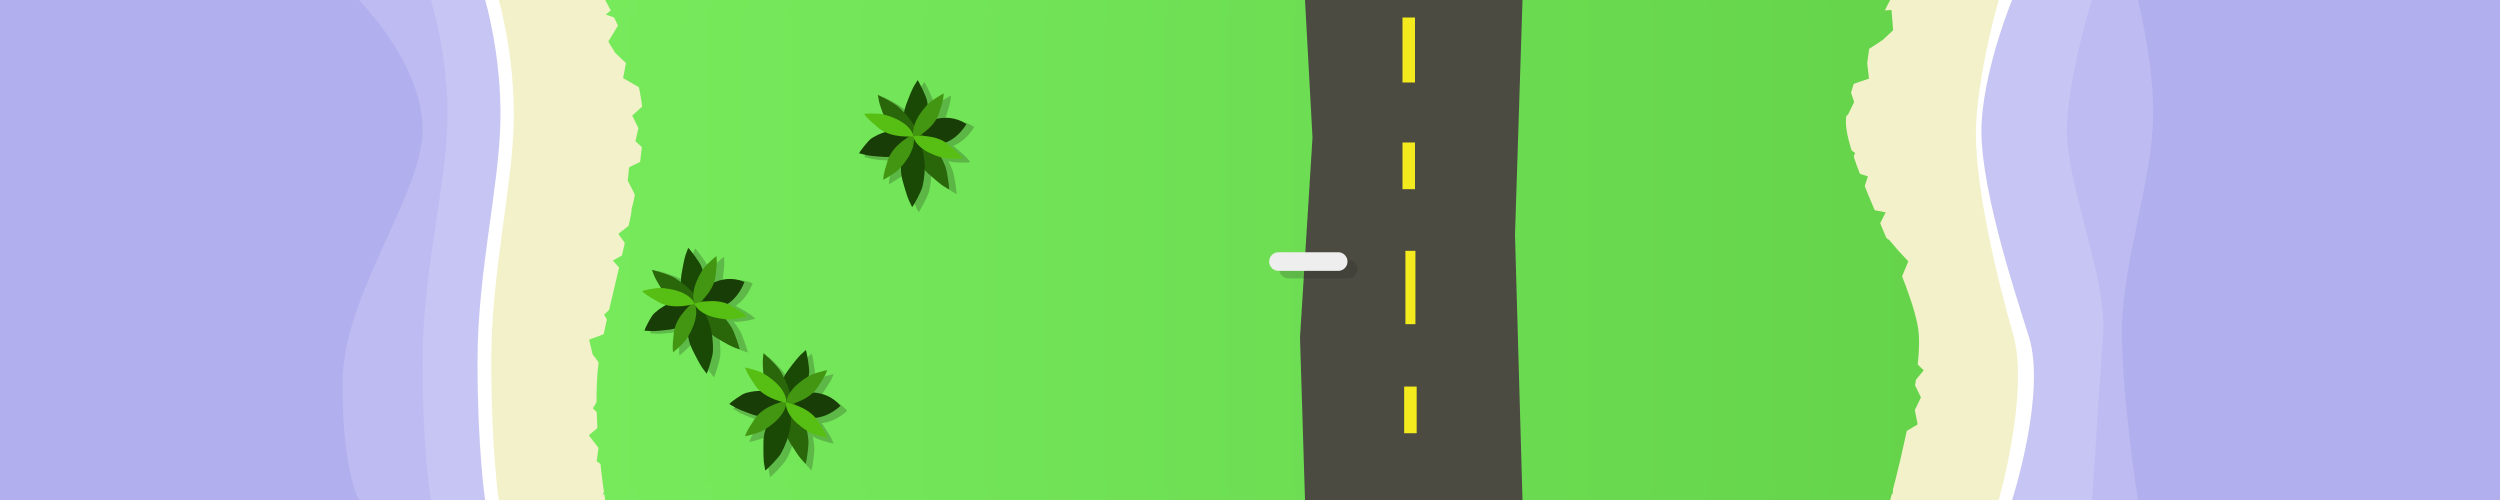
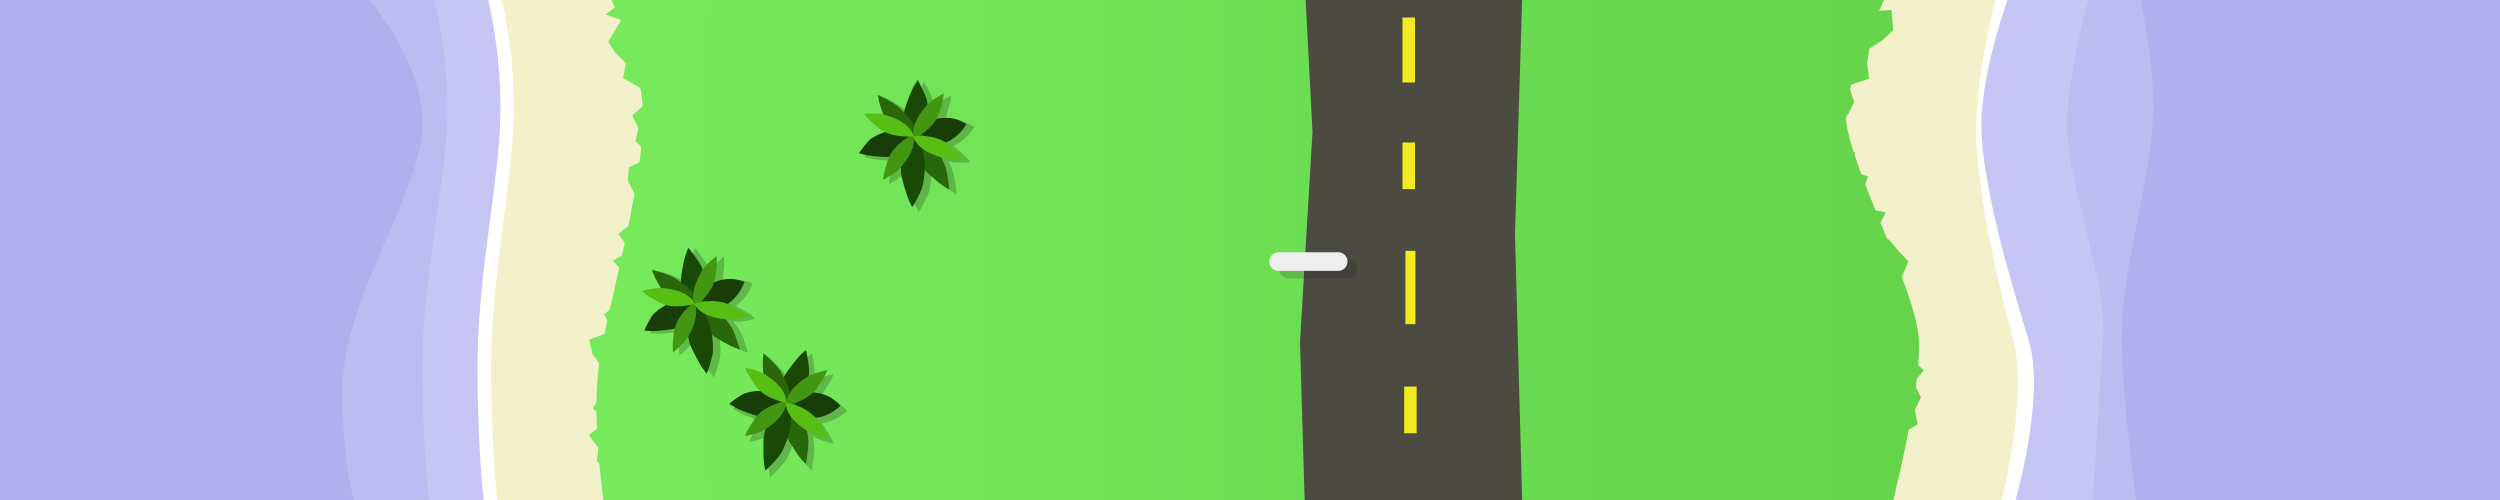
<svg xmlns="http://www.w3.org/2000/svg" version="1.1" id="Layer_2" x="0px" y="0px" width="1000px" height="200px" viewBox="-100 0 1000 200" enable-background="new -100 0 1000 200" xml:space="preserve">
-   <rect x="-100" fill="#B2AFEE" width="1000" height="200" />
-   <path opacity="0.15" fill="#FFFFFF" enable-background="new    " d="M755.148,200H43.558c0,0-6.558-11-6.558-46.5S68.407,79,69,52.5  S43.558,0,43.558,0h711.59c0,0,7.63,29.5,5.852,52.5c-1.781,23-10.305,49.236-12,73C747.304,149.264,755.148,200,755.148,200z" />
-   <path opacity="0.15" fill="#FFFFFF" enable-background="new    " d="M736.808,200H72.323c0,0-3.323-20-3.323-55.5  s9.414-69.5,9.967-96C79.521,22,72.323,0,72.323,0h664.483c0,0-8.305,25.5-9.966,48.5c-1.662,23,15.979,61.234,14.396,85  C739.654,157.264,736.808,200,736.808,200z" />
-   <path fill="#FFFFFF" d="M704.836,200H94.054c0,0-3.054-20-3.054-55.5s8.653-69.5,9.162-96C100.671,22,94.054,0,94.054,0h610.782  c0,0-10.635,25.5-12.161,48.5c-1.528,23,12.325,65.5,18.825,86C718.696,157.195,704.836,200,704.836,200z" />
-   <path fill="#F3F1C9" d="M699.5,200h-600c0,0-3-20-3-55.5s8.5-69.5,9-96S99.5,0,99.5,0h600c0,0-7.5,25.5-9,48.5  s8.75,64.5,14.75,85.25C711.863,156.62,699.5,200,699.5,200z" />
+   <rect x="-100" y="-5" fill="#B2AFEE" width="1000" height="210" />
+   <path opacity="0.15" fill="#FFFFFF" enable-background="new    " d="M755.148,205H43.558c0,0-6.558-11.55-6.558-48.825  C37,118.9,68.407,77.95,69,50.125S43.558-5,43.558-5h711.59c0,0,7.63,30.975,5.852,55.125c-1.781,24.15-10.305,51.698-12,76.65  C747.304,151.727,755.148,205,755.148,205z" />
+   <path opacity="0.15" fill="#FFFFFF" enable-background="new    " d="M736.808,205H72.323c0,0-3.323-21-3.323-58.275  c0-37.274,9.414-72.975,9.967-100.8C79.521,18.1,72.323-5,72.323-5h664.483c0,0-8.305,26.775-9.966,50.925  c-1.662,24.15,15.979,64.296,14.396,89.25C739.654,160.127,736.808,205,736.808,205z" />
+   <path fill="#FFFFFF" d="M704.836,205H94.054c0,0-3.054-21-3.054-58.275c0-37.274,8.653-72.975,9.162-100.8  C100.671,18.1,94.054-5,94.054-5h610.782c0,0-10.635,26.775-12.161,50.925c-1.528,24.15,12.325,68.775,18.825,90.3  C718.696,160.055,704.836,205,704.836,205z" />
+   <path fill="#F3F1C9" d="M699.5,205h-600c0,0-3-21-3-58.275c0-37.274,8.5-72.975,9-100.8C106,18.1,99.5-5,99.5-5h600  c0,0-7.5,26.775-9,50.925c-1.5,24.15,8.75,67.726,14.75,89.513C711.863,159.451,699.5,205,699.5,205z" />
  <linearGradient id="SVGID_1_" gradientUnits="userSpaceOnUse" x1="-266.387" y1="741" x2="262.621" y2="741" gradientTransform="matrix(1 0 0 1 405 -641)">
    <stop offset="0" style="stop-color:#77EA5C" />
    <stop offset="1" style="stop-color:#65D44B" />
  </linearGradient>
-   <path fill="url(#SVGID_1_)" d="M656.073,200H142.07c0,0-5.57-33.5-2.57-55.5c2.898-21.257,18-68.5,17.71-96  C156.973,25.987,142.07,0,142.07,0h514.003c0,0-17.349,32.5-17.71,48.5C638,64.5,666,113.999,667.5,133.5S656.073,200,656.073,200z" />
+   <path fill="url(#SVGID_1_)" d="M656.073,205H142.07c0,0-5.57-35.175-2.57-58.275c2.898-22.319,18-71.925,17.71-100.8  C156.973,22.286,142.07-5,142.07-5h514.003c0,0-17.349,34.125-17.71,50.925C638,62.725,666,114.699,667.5,135.175  C669,155.651,656.073,205,656.073,205z" />
  <g>
    <linearGradient id="SVGID_2_" gradientUnits="userSpaceOnUse" x1="-269.491" y1="741" x2="264.486" y2="741" gradientTransform="matrix(1 0 0 1 405 -641)">
      <stop offset="0" style="stop-color:#77EA5C" />
      <stop offset="1" style="stop-color:#65D44B" />
    </linearGradient>
    <polygon fill="url(#SVGID_2_)" points="657.041,197.781 650.551,192.061 645.028,198.872 639.504,196.951 633.979,195.664    628.451,189.623 622.926,199.757 617.402,193.675 611.879,197.189 606.356,189.613 600.834,196.507 595.311,195.226    589.787,198.073 584.263,191.998 578.737,199.479 573.21,195.282 567.685,189.502 562.16,198.069 556.636,195.588 551.112,192.02    545.589,199.524 540.064,191.951 534.539,195.662 529.012,197.298 523.485,195.909 517.96,190.06 512.436,196.328 506.912,194.591    501.387,195.192 495.861,195.308 490.334,192.623 484.807,191.074 479.282,199.702 473.757,193.49 468.232,192.849    462.706,198.017 457.179,191.076 451.651,197.569 446.126,192.482 440.601,189.923 435.075,192.463 429.547,192.327    424.02,195.821 418.494,193.13 412.968,195.31 407.441,196.158 401.913,200 396.386,195.521 390.86,195.05 385.333,197.538    379.805,198.371 374.278,196.914 368.751,194.943 363.224,193.424 357.696,191.775 352.169,197.298 346.641,190.194    341.113,192.721 335.59,190.802 330.062,199.776 324.536,192.103 319.013,190.414 313.49,197.583 307.964,194.232 302.435,198.884    296.909,197.133 291.385,192.447 285.858,198.562 280.33,193.967 274.804,192.533 269.277,198.344 263.748,196.881    258.221,194.515 252.692,192.845 247.164,195.165 241.635,199.246 236.106,198.806 230.576,195.393 225.047,199.542    219.517,199.052 213.986,192.439 208.455,190.426 202.925,197.84 197.395,199.812 191.869,199.135 186.34,193.099 180.808,195.159    175.277,193.024 169.745,198.422 164.212,190.373 158.682,194.709 153.147,195.572 147.609,191.499 140.906,198.229    145.016,188.992 138.689,184.531 139.388,179.114 135.509,174.135 142.367,168.316 137.128,163.323 140.541,157.959    143.052,152.811 141.509,147.609 137.073,141.814 135.638,135.846 145.328,132.281 141.628,125.845 146.471,121.407    150.468,116.787 151.556,111.43 145.148,104.215 152.149,100.303 147.32,93.542 152.893,89.221 152.625,83.569 154.162,78.306    151.101,72.242 151.637,66.909 160.654,62.523 154.188,56.491 155.358,51.224 152.876,46.244 160.187,39.606 155.641,34.914    149.229,31.246 150.385,25.214 146.112,21.188 143.327,16.647 148.527,7.996 142.291,5.805 147.592,1.66 153.115,7.816    158.64,6.358 164.165,8.565 169.692,9.985 175.217,7.686 180.741,4.829 186.265,2.878 191.788,6.665 197.31,3.771 202.833,2.316    208.356,4.335 213.881,6.721 219.406,0 224.934,1.338 230.459,7.003 235.984,4.221 241.507,0.381 247.031,1.964 252.555,6.582    258.079,6.052 263.604,9.7 269.132,5.973 274.658,8.308 280.184,3.414 285.708,1.081 291.232,4.75 296.756,3.525 302.282,8.676    307.81,0.404 313.336,2.032 318.862,9.535 324.387,5.565 329.912,10.287 335.438,1.27 340.965,8.871 346.492,3.625 352.018,8.078    357.543,8.712 363.069,9.218 368.596,2.705 374.124,4.329 379.65,3.078 385.176,7.373 390.702,5.66 396.23,5.795 401.757,7.364    407.284,4.613 412.811,1.107 418.339,6.6 423.866,2.573 429.393,4.576 434.92,1.637 440.448,9.881 445.975,8.885 451.502,3.857    457.03,6.578 462.554,3.093 468.081,0.164 473.607,1.387 479.131,6.365 484.654,5.338 490.179,8.997 495.709,5.151 501.234,3.139    506.759,4.361 512.285,3.735 517.814,9.534 523.34,6.335 528.867,7.148 534.396,0.245 539.923,6.284 545.452,9.547 550.979,0.622    556.509,0.413 562.037,2.384 567.567,2.393 573.097,4.168 578.627,9.046 584.158,2.279 589.688,2.579 595.219,10.521    600.748,6.145 606.274,1.636 611.804,3.586 617.336,7.234 622.867,10.083 628.398,2.837 633.932,2.563 639.461,1.951    644.996,3.181 650.535,4.401 656.595,3.981 657.263,12.075 653.043,16.033 647.662,19.538 646.872,25.229 647.601,31.445    639.429,34.209 641.666,40.784 639.253,45.792 633.222,51.082 636.129,57.165 642.062,61.179 639.067,67.944 647.178,70.557    644.902,77.301 644.926,83.174 654.269,84.926 650.48,92.498 655.749,96.042 659.391,100.328 663.335,104.532 660.391,111.598    659.92,117.48 661.084,122.59 662.085,127.557 664.356,131.992 666.963,137.065 663.168,142.034 669.486,148.138 665.457,152.978    668.38,158.968 665.933,164.002 667.058,169.771 660.345,173.755 658.1,178.705 659.236,184.508 657.472,189.58  " />
  </g>
-   <polygon fill="#4B4B41" points="509,200 422,200 420,135 425,55 422,0 509,0 506,94 " />
+   <polygon fill="#4B4B41" points="509,205 422,205 420,136.75 425,52.75 422,-5 509,-5 506,93.7 " />
  <path opacity="0.2" fill="#231F20" enable-background="new    " d="M443,107.627c0,2.061-1.671,3.732-3.732,3.732H415.4  c-2.062,0-3.732-1.672-3.732-3.732l0,0c0-2.061,1.671-3.732,3.732-3.732h23.867C441.329,103.896,443,105.566,443,107.627  L443,107.627z" />
  <rect x="461" y="7" fill="#F3EB1E" width="5" height="26" />
  <rect x="461" y="57" fill="#F3EB1E" width="5" height="18.667" />
  <rect x="461.667" y="154.625" fill="#F3EB1E" width="5" height="18.667" />
  <rect x="462.167" y="100.333" fill="#F3EB1E" width="4" height="29.333" />
  <g>
    <g opacity="0.2">
      <g>
        <path d="M214.984,169.068c0,0-3.502-11.363,2.187-19.074c5.688-7.711,5.875-6.895,7.477-8.57     c0.489,1.068,1.463,7.268,1.382,8.961C225.949,152.081,224.593,165.509,214.984,169.068z" />
      </g>
      <g>
        <path d="M217.451,169.723c0,0-9.239-7.256-10.051-16.32c-0.813-9.062-0.192-8.506-0.121-10.666     c0.976,0.602,5.382,5.037,6.352,6.431C214.601,150.559,221.8,161.952,217.451,169.723z" />
      </g>
      <g>
        <path d="M218.681,163.705c0,0-7.26,7.246-15.629,4.291c-8.369-2.955-7.818-3.412-9.793-4.412     c0.614-0.837,4.974-3.876,6.314-4.367C200.914,158.725,211.837,155.525,218.681,163.705z" />
      </g>
      <g>
        <path d="M238.878,164.327c0,0-7.26,7.246-15.629,4.291c-8.368-2.955-7.818-3.413-9.794-4.412     c0.614-0.837,4.974-3.876,6.314-4.368C221.111,159.348,232.035,156.146,238.878,164.327z" />
      </g>
      <g>
        <path d="M216.369,160.502c0,0-2.975,11.364,1.856,19.076c4.832,7.711,4.99,6.893,6.351,8.57c0.415-1.068,1.243-7.269,1.174-8.961     C225.681,177.491,224.529,164.062,216.369,160.502z" />
      </g>
      <g>
        <path d="M216.603,161.832c0,0-9.219,7.281-9.348,17.245c-0.129,9.963,0.484,9.397,0.734,11.792     c0.987-0.584,5.305-5.139,6.222-6.602C215.127,182.807,221.847,170.781,216.603,161.832z" />
      </g>
      <g>
        <path d="M216.708,162.282c0,0-8.995,1.457-12.948,7.305c-3.953,5.847-3.323,5.703-4.085,7.195     c0.888-0.041,5.545-1.399,6.726-1.98C207.581,174.22,216.745,169.188,216.708,162.282z" />
      </g>
      <g>
        <path d="M216.708,163.115c0,0-8.995-1.458-12.948-7.305c-3.953-5.849-3.323-5.703-4.085-7.195c0.888,0.041,5.545,1.4,6.726,1.979     C207.581,151.176,216.745,156.208,216.708,163.115z" />
      </g>
      <g>
        <path d="M216.428,164.177c0,0,8.995-1.457,12.948-7.305c3.954-5.849,3.323-5.703,4.085-7.195     c-0.888,0.041-5.544,1.399-6.725,1.98C225.556,152.239,216.392,157.271,216.428,164.177z" />
      </g>
      <g>
        <path d="M216.428,162.925c0,0,8.995,1.457,12.948,7.306c3.954,5.848,3.323,5.703,4.085,7.194     c-0.888-0.041-5.544-1.399-6.725-1.979C225.556,174.864,216.392,169.832,216.428,162.925z" />
      </g>
    </g>
    <path fill="#1A4905" d="M222.324,140.016c0.476,1.041,1.427,7.082,1.347,8.733c-0.079,1.651-1.4,14.74-10.765,18.21   c0,0-3.413-11.076,2.131-18.591C220.58,140.852,220.762,141.648,222.324,140.016" />
    <g>
      <path fill="#2A660A" d="M215.31,167.595c0,0-9.004-7.071-9.796-15.905c-0.792-8.832-0.187-8.291-0.118-10.395    c0.951,0.584,5.246,4.91,6.191,6.266C212.531,148.918,219.548,160.021,215.31,167.595z" />
    </g>
    <g>
      <path fill="#193D06" d="M216.509,161.73c0,0-7.076,7.062-15.233,4.182c-8.156-2.88-7.62-3.326-9.545-4.301    c0.599-0.815,4.847-3.777,6.154-4.256C199.191,156.876,209.838,153.758,216.509,161.73z" />
    </g>
    <g>
      <path fill="#193D06" d="M236.193,162.336c0,0-7.076,7.062-15.233,4.184c-8.156-2.879-7.619-3.326-9.545-4.301    c0.599-0.816,4.848-3.777,6.154-4.257C218.876,157.482,229.523,154.365,236.193,162.336z" />
    </g>
    <g>
      <path fill="#2A660A" d="M214.254,158.609c0,0-2.899,11.076,1.81,18.592s4.863,6.719,6.189,8.353    c0.405-1.04,1.212-7.081,1.145-8.733C223.331,175.167,222.208,162.08,214.254,158.609z" />
    </g>
    <g>
      <path fill="#1A4905" d="M214.482,159.905c0,0-8.985,7.096-9.111,16.807s0.473,9.16,0.715,11.494    c0.963-0.57,5.171-5.008,6.064-6.435C213.044,180.348,219.594,168.627,214.482,159.905z" />
    </g>
    <g>
      <path fill="#429611" d="M214.586,160.344c0,0-8.766,1.42-12.62,7.12c-3.853,5.699-3.239,5.558-3.982,7.013    c0.865-0.041,5.404-1.365,6.555-1.931S214.621,167.075,214.586,160.344z" />
    </g>
    <g>
      <path fill="#57BF13" d="M214.586,161.155c0,0-8.766-1.421-12.62-7.12c-3.853-5.699-3.239-5.559-3.982-7.014    c0.865,0.041,5.404,1.363,6.555,1.932C205.689,149.52,214.621,154.424,214.586,161.155z" />
    </g>
    <g>
      <path fill="#429611" d="M214.312,162.191c0,0,8.767-1.42,12.62-7.121c3.853-5.698,3.239-5.56,3.982-7.012    c-0.866,0.039-5.404,1.362-6.555,1.93C223.208,150.557,214.277,155.46,214.312,162.191z" />
    </g>
    <g>
      <path fill="#57BF13" d="M214.312,160.971c0,0,8.767,1.42,12.62,7.12c3.853,5.699,3.239,5.558,3.982,7.013    c-0.866-0.041-5.404-1.363-6.555-1.932C223.208,172.605,214.277,167.702,214.312,160.971z" />
    </g>
  </g>
  <g>
    <g opacity="0.2">
      <g>
        <path d="M181.905,128.379c0,0-8.271-8.543-6.696-17.995c1.576-9.452,2.113-8.807,2.781-11.028     c0.92,0.731,4.598,5.814,5.293,7.362C183.979,108.266,188.857,120.852,181.905,128.379z" />
      </g>
      <g>
        <path d="M184.4,127.843c0,0-11.523-2.28-16.355-9.991s-4.027-7.498-4.942-9.453c1.142,0.093,7.081,2.052,8.576,2.854     C173.174,112.053,184.755,118.945,184.4,127.843z" />
      </g>
      <g>
        <path d="M182.769,121.922c0,0-3.188,9.75-11.987,10.908c-8.799,1.159-8.515,0.501-10.729,0.506     c0.167-1.023,2.677-5.709,3.649-6.755C164.674,125.534,172.961,117.732,182.769,121.922z" />
      </g>
      <g>
        <path d="M201.055,113.323c0,0-3.188,9.75-11.987,10.907c-8.798,1.16-8.516,0.502-10.729,0.506     c0.168-1.024,2.677-5.709,3.649-6.754C182.96,116.936,191.248,109.133,201.055,113.323z" />
      </g>
      <g>
        <path d="M179.256,120.115c0,0,2.499,11.479,10.3,16.162c7.802,4.685,7.572,3.884,9.545,4.762     c-0.114-1.141-2.186-7.041-3.015-8.52C195.257,131.039,188.145,119.591,179.256,120.115z" />
      </g>
      <g>
        <path d="M180.067,121.193c0,0-4.918,10.668-0.518,19.608c4.4,8.94,4.691,8.158,5.999,10.181c0.615-0.969,2.4-6.984,2.555-8.705     C188.257,140.561,188.798,126.794,180.067,121.193z" />
      </g>
      <g>
        <path d="M180.366,121.548c0,0-7.357,5.375-8.231,12.38c-0.874,7.004-0.377,6.59-0.381,8.266c0.772-0.438,4.309-3.76,5.098-4.812     C177.64,136.326,183.528,127.688,180.366,121.548z" />
      </g>
      <g>
        <path d="M180.743,122.29c0,0-8.678,2.776-14.853-0.644c-6.173-3.422-5.546-3.578-6.902-4.562c0.81-0.366,5.577-1.266,6.893-1.283     C167.196,115.785,177.646,116.117,180.743,122.29z" />
      </g>
      <g>
        <path d="M180.975,123.364c0,0,7.357-5.375,8.231-12.38c0.875-7.004,0.378-6.59,0.381-8.267c-0.773,0.438-4.309,3.761-5.097,4.813     C183.701,108.585,177.812,117.225,180.975,123.364z" />
      </g>
      <g>
        <path d="M180.407,122.248c0,0,8.678-2.777,14.853,0.645c6.174,3.42,5.547,3.576,6.903,4.562c-0.81,0.365-5.577,1.265-6.893,1.281     S183.505,128.421,180.407,122.248z" />
      </g>
    </g>
    <path fill="#1A4905" d="M175.28,99.153c0.896,0.712,4.481,5.667,5.159,7.176c0.679,1.508,5.432,13.772-1.343,21.11   c0,0-8.062-8.325-6.526-17.537C174.105,100.689,174.628,101.318,175.28,99.153" />
    <g>
      <path fill="#2A660A" d="M181.527,126.918c0,0-11.231-2.223-15.941-9.738c-4.709-7.515-3.924-7.306-4.816-9.213    c1.112,0.09,6.901,1.999,8.358,2.78C170.586,111.527,181.873,118.247,181.527,126.918z" />
    </g>
    <g>
      <path fill="#193D06" d="M179.938,121.146c0,0-3.107,9.502-11.684,10.631c-8.576,1.129-8.299,0.488-10.457,0.492    c0.164-0.998,2.609-5.563,3.556-6.582C162.301,124.667,170.379,117.062,179.938,121.146z" />
    </g>
    <g>
      <path fill="#193D06" d="M197.76,112.766c0,0-3.107,9.504-11.684,10.633c-8.575,1.129-8.299,0.487-10.457,0.492    c0.164-0.998,2.609-5.562,3.557-6.582C180.124,116.288,188.201,108.684,197.76,112.766z" />
    </g>
    <g>
      <path fill="#2A660A" d="M176.514,119.386c0,0,2.436,11.188,10.039,15.753c7.604,4.565,7.38,3.785,9.303,4.643    c-0.111-1.111-2.129-6.862-2.938-8.307C192.108,130.033,185.177,118.875,176.514,119.386z" />
    </g>
    <g>
      <path fill="#1A4905" d="M177.304,120.438c0,0-4.793,10.397-0.505,19.111c4.289,8.715,4.572,7.952,5.846,9.922    c0.6-0.945,2.34-6.809,2.49-8.484C185.287,139.312,185.813,125.896,177.304,120.438z" />
    </g>
    <g>
      <path fill="#429611" d="M177.596,120.782c0,0-7.171,5.237-8.023,12.065c-0.852,6.825-0.369,6.422-0.372,8.055    c0.753-0.428,4.199-3.664,4.968-4.69S180.677,126.768,177.596,120.782z" />
    </g>
    <g>
      <path fill="#57BF13" d="M177.963,121.505c0,0-8.458,2.707-14.476-0.627c-6.017-3.334-5.407-3.487-6.728-4.446    c0.789-0.355,5.435-1.232,6.718-1.25C164.76,115.165,174.943,115.489,177.963,121.505z" />
    </g>
    <g>
      <path fill="#429611" d="M178.188,122.553c0,0,7.171-5.238,8.023-12.066c0.852-6.825,0.368-6.422,0.372-8.055    c-0.753,0.428-4.199,3.664-4.968,4.69C180.846,108.148,175.106,116.568,178.188,122.553z" />
    </g>
    <g>
      <path fill="#57BF13" d="M177.635,121.465c0,0,8.458-2.707,14.477,0.627c6.017,3.333,5.406,3.487,6.728,4.446    c-0.79,0.356-5.436,1.233-6.718,1.25C190.839,127.805,180.654,127.48,177.635,121.465z" />
    </g>
  </g>
  <g>
    <g opacity="0.2">
      <g>
        <path d="M268.075,62c0,0-6.527-9.94-3.209-18.93c3.316-8.99,3.723-8.256,4.796-10.312c0.767,0.89,3.428,6.572,3.822,8.223     C273.877,42.631,276.312,55.906,268.075,62z" />
      </g>
      <g>
        <path d="M270.626,61.941c0,0-10.894-4.396-14.197-12.876c-3.304-8.479-2.552-8.118-3.085-10.21     c1.104,0.304,6.572,3.34,7.891,4.407C262.554,44.329,272.64,53.267,270.626,61.941z" />
      </g>
      <g>
        <path d="M270.132,55.819c0,0-4.957,8.98-13.817,8.471c-8.861-0.509-8.459-1.101-10.635-1.511c0.357-0.975,3.698-5.107,4.85-5.952     C251.68,55.981,261.282,49.868,270.132,55.819z" />
      </g>
      <g>
        <path d="M289.705,50.794c0,0-4.957,8.981-13.817,8.472c-8.86-0.509-8.459-1.102-10.635-1.511     c0.356-0.975,3.698-5.108,4.849-5.953C271.253,50.957,280.854,44.843,289.705,50.794z" />
      </g>
      <g>
        <path d="M267.02,53.387c0,0,0.306,11.743,7.093,17.805c6.787,6.061,6.711,5.231,8.486,6.463c0.101-1.142-0.829-7.326-1.367-8.934     C280.693,67.112,275.849,54.536,267.02,53.387z" />
      </g>
      <g>
        <path d="M267.614,54.598c0,0-6.828,9.559-4.179,19.166c2.649,9.605,3.082,8.892,3.988,11.122     c0.786-0.836,3.665-6.412,4.138-8.072C272.035,75.155,275.143,61.734,267.614,54.598z" />
      </g>
      <g>
        <path d="M267.841,55.001c0,0-8.233,3.903-10.403,10.621c-2.169,6.716-1.604,6.403-1.921,8.047     c0.841-0.286,4.937-2.887,5.909-3.774C262.398,69.009,269.798,61.625,267.841,55.001z" />
      </g>
      <g>
        <path d="M268.073,55.801c0,0-9.045,1.104-14.47-3.412c-5.424-4.516-4.779-4.552-5.926-5.773c0.864-0.208,5.715-0.199,7.011,0.03     C255.983,46.875,266.186,49.158,268.073,55.801z" />
      </g>
      <g>
        <path d="M268.099,56.9c0,0,8.234-3.903,10.403-10.62c2.169-6.717,1.604-6.403,1.921-8.048c-0.841,0.286-4.936,2.887-5.908,3.774     C273.543,42.893,266.142,50.277,268.099,56.9z" />
      </g>
      <g>
        <path d="M267.751,55.697c0,0,9.044-1.104,14.47,3.413c5.425,4.515,4.779,4.552,5.927,5.773c-0.864,0.208-5.715,0.199-7.011-0.03     C279.841,64.623,269.639,62.341,267.751,55.697z" />
      </g>
    </g>
    <path fill="#1A4905" d="M267.037,32.051c0.747,0.867,3.341,6.405,3.725,8.014c0.384,1.609,2.758,14.547-5.271,20.487   c0,0-6.361-9.688-3.128-18.45C265.595,33.34,265.991,34.056,267.037,32.051" />
    <g>
      <path fill="#2A660A" d="M267.977,60.494c0,0-10.616-4.285-13.836-12.549c-3.219-8.264-2.487-7.912-3.007-9.951    c1.076,0.296,6.405,3.255,7.69,4.295C260.109,43.329,269.939,52.041,267.977,60.494z" />
    </g>
    <g>
      <path fill="#193D06" d="M267.496,54.527c0,0-4.831,8.753-13.467,8.257c-8.636-0.496-8.244-1.073-10.365-1.473    c0.348-0.95,3.604-4.978,4.726-5.802C249.512,54.686,258.87,48.727,267.496,54.527z" />
    </g>
    <g>
      <path fill="#193D06" d="M286.571,49.63c0,0-4.831,8.753-13.467,8.258c-8.635-0.496-8.244-1.074-10.364-1.473    c0.348-0.95,3.604-4.978,4.726-5.802C268.588,49.789,277.945,43.83,286.571,49.63z" />
    </g>
    <g>
      <path fill="#2A660A" d="M264.462,52.157c0,0,0.299,11.445,6.913,17.353c6.615,5.908,6.542,5.1,8.27,6.3    c0.099-1.112-0.807-7.14-1.332-8.708C277.789,65.534,273.067,53.277,264.462,52.157z" />
    </g>
    <g>
      <path fill="#1A4905" d="M265.042,53.338c0,0-6.654,9.317-4.073,18.679c2.582,9.362,3.004,8.667,3.886,10.84    c0.767-0.815,3.573-6.25,4.034-7.868C269.351,73.373,272.379,60.292,265.042,53.338z" />
    </g>
    <g>
      <path fill="#429611" d="M265.263,53.731c0,0-8.024,3.804-10.139,10.351c-2.114,6.546-1.564,6.24-1.873,7.844    c0.82-0.279,4.811-2.814,5.758-3.679C259.956,67.382,267.17,60.187,265.263,53.731z" />
    </g>
    <g>
      <path fill="#57BF13" d="M265.489,54.51c0,0-8.815,1.076-14.103-3.326c-5.287-4.401-4.658-4.437-5.776-5.627    c0.842-0.203,5.57-0.194,6.833,0.03C253.706,45.811,263.649,48.036,265.489,54.51z" />
    </g>
    <g>
      <path fill="#429611" d="M265.515,55.582c0,0,8.024-3.805,10.139-10.351c2.114-6.546,1.563-6.241,1.873-7.844    c-0.82,0.28-4.811,2.814-5.758,3.679C270.82,41.929,263.607,49.126,265.515,55.582z" />
    </g>
    <g>
      <path fill="#57BF13" d="M265.175,54.409c0,0,8.815-1.076,14.103,3.326c5.287,4.401,4.658,4.437,5.776,5.626    c-0.842,0.203-5.57,0.195-6.833-0.03C276.958,63.108,267.015,60.884,265.175,54.409z" />
    </g>
  </g>
  <path fill="#EEEEEE" d="M439,104.627c0,2.061-1.671,3.732-3.732,3.732H411.4c-2.062,0-3.732-1.672-3.732-3.732l0,0  c0-2.061,1.671-3.732,3.732-3.732h23.867C437.329,100.896,439,102.566,439,104.627L439,104.627z" />
</svg>
